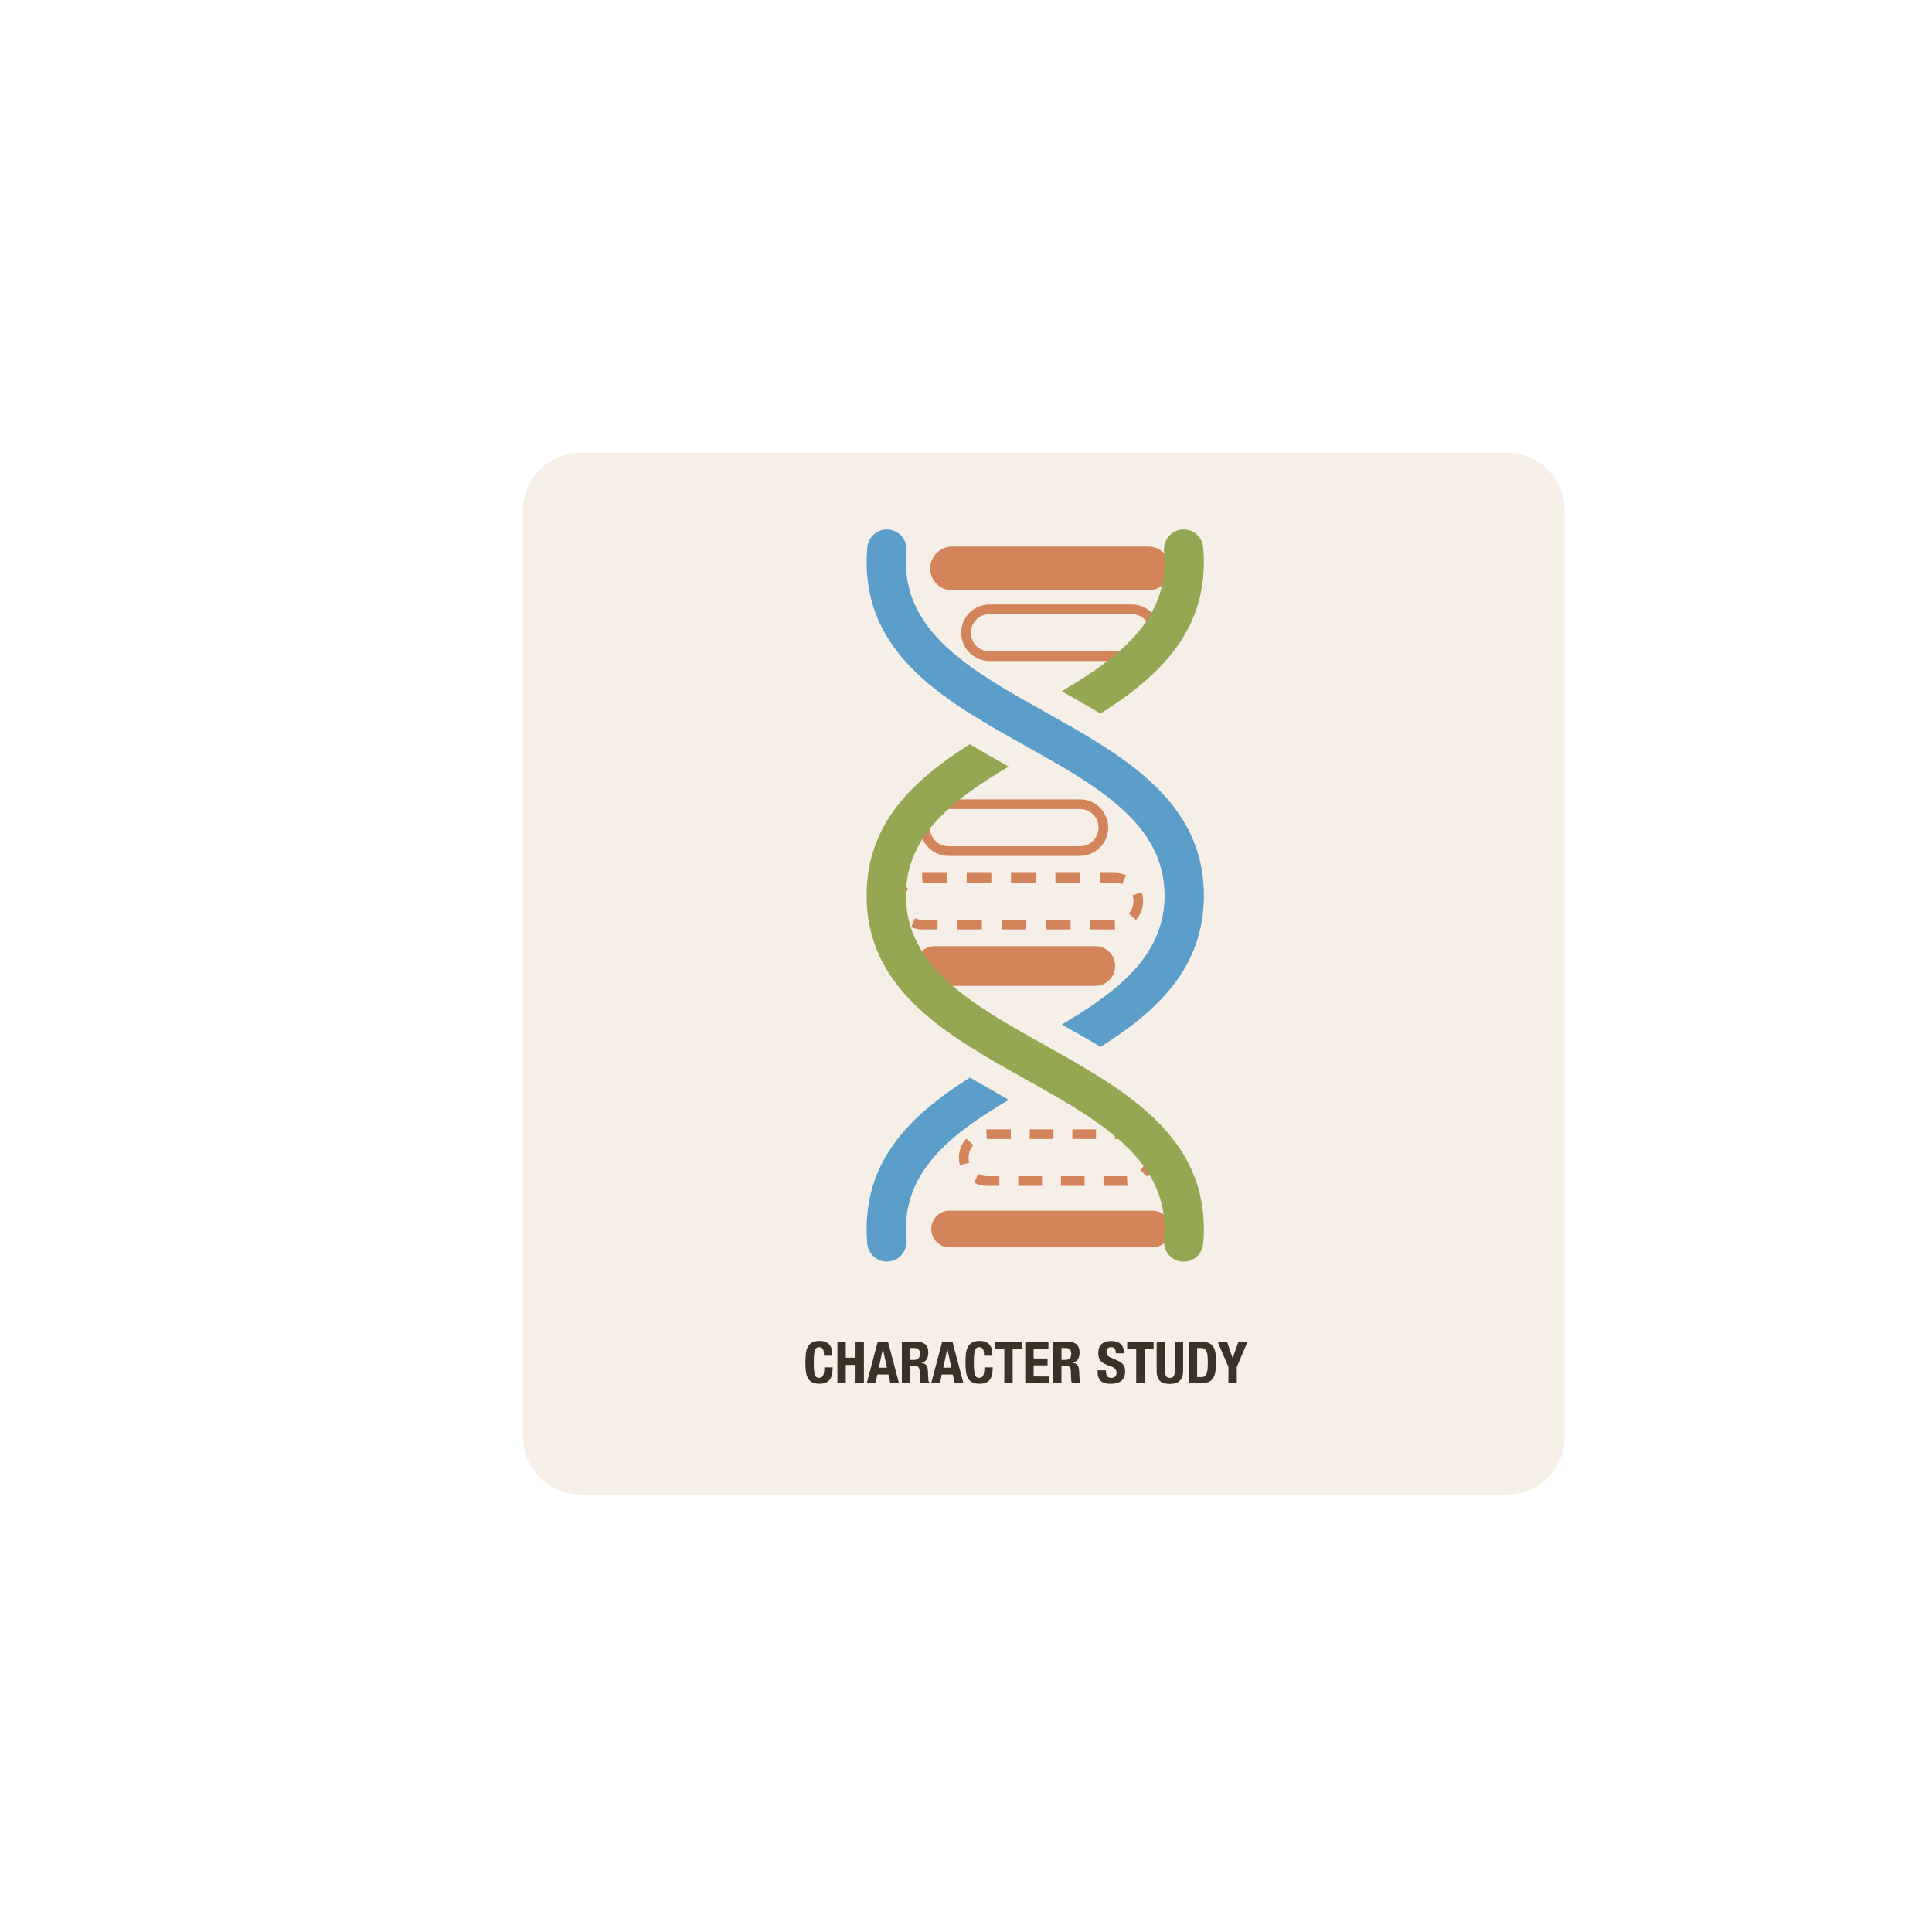
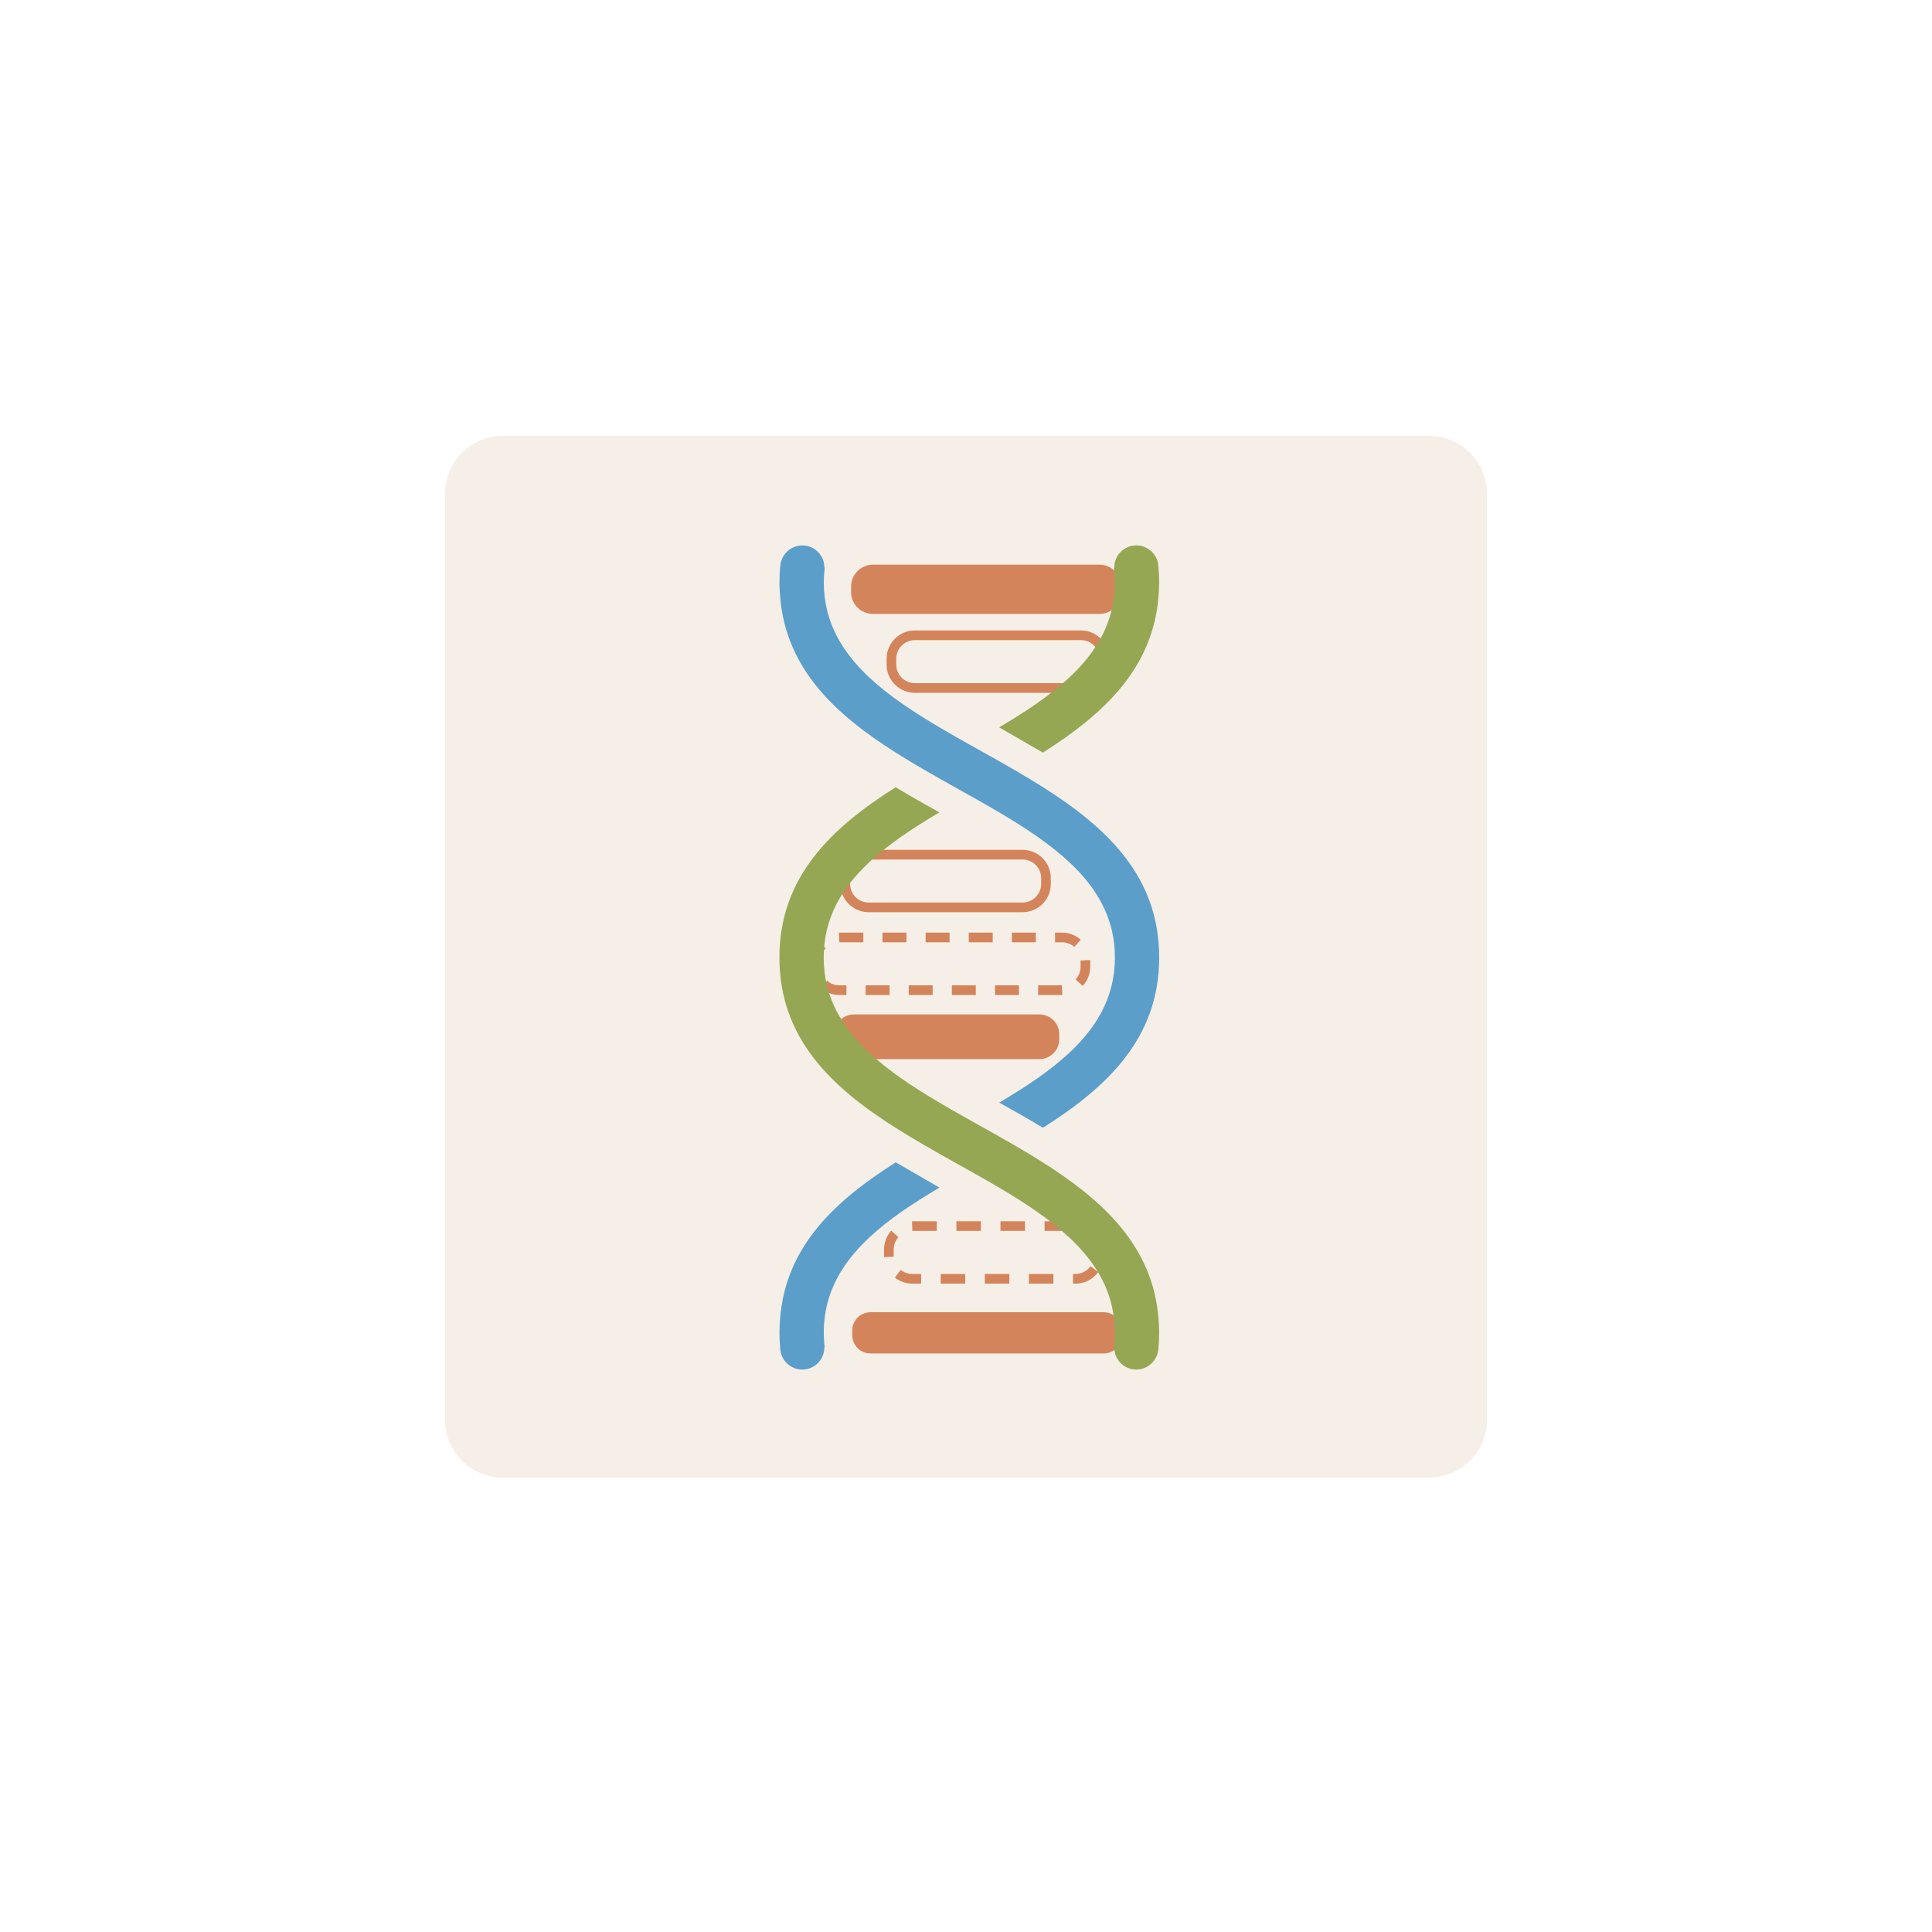
<svg xmlns="http://www.w3.org/2000/svg" viewBox="0 0 400 400">
  <g id="a" data-name="Backgrounds">
-     <rect x="108.26" y="93.72" width="215.72" height="215.72" rx="12" ry="12" fill="#f5efe7" />
+     <rect x="92.14" y="90.22" width="215.72" height="215.72" rx="12" ry="12" fill="#f5efe7" />
  </g>
  <g id="b" data-name="Character Study">
    <g>
-       <path d="M170.37,279.35c-.15-.28-.42-.43-.81-.43-.22,0-.39.06-.53.17s-.25.3-.33.56c-.08.26-.14.6-.17,1.02-.03.42-.05.93-.05,1.54,0,.65.02,1.17.07,1.57s.11.71.2.93c.09.22.21.37.35.44.14.08.3.11.49.11.15,0,.29-.03.43-.08.13-.05.25-.16.34-.31s.17-.38.23-.66c.06-.28.08-.66.08-1.12h1.73c0,.46-.04.9-.11,1.32-.07.42-.21.78-.4,1.09-.2.31-.47.56-.83.73-.36.18-.82.26-1.39.26-.65,0-1.16-.1-1.55-.31-.38-.21-.68-.51-.88-.9-.2-.39-.34-.86-.4-1.4-.06-.54-.09-1.14-.09-1.8s.03-1.25.09-1.79c.06-.55.19-1.02.4-1.41.2-.39.5-.7.88-.92.38-.22.9-.33,1.55-.33s1.1.1,1.46.3c.36.2.62.45.8.76.18.31.29.64.33,1,.04.36.07.69.07,1h-1.73c0-.62-.07-1.08-.22-1.36Z" fill="#3a3226" />
-       <path d="M175.11,277.82v3.28h2.02v-3.28h1.73v8.57h-1.73v-3.8h-2.02v3.8h-1.73v-8.57h1.73Z" fill="#3a3226" />
-       <path d="M183.86,277.82l2.27,8.57h-1.8l-.4-1.81h-2.28l-.4,1.81h-1.8l2.27-8.57h2.14ZM183.63,283.16l-.83-3.85h-.02l-.83,3.85h1.68Z" fill="#3a3226" />
-       <path d="M189.92,277.82c.72,0,1.28.18,1.68.55.4.36.6.92.6,1.66,0,.58-.12,1.05-.35,1.41-.23.36-.59.6-1.08.7v.02c.43.06.75.2.95.42.2.22.32.56.37,1.04.02.16.03.33.04.52,0,.19.02.4.02.63.02.46.04.8.07,1.04.05.24.15.4.31.49v.07h-1.87c-.09-.12-.14-.26-.17-.41s-.04-.32-.05-.49l-.05-1.64c-.02-.34-.1-.6-.25-.79s-.41-.29-.77-.29h-.92v3.62h-1.73v-8.57h3.19ZM189.17,281.56c.42,0,.74-.1.96-.29.22-.2.34-.53.34-.99,0-.79-.4-1.19-1.2-1.19h-.82v2.47h.72Z" fill="#3a3226" />
-       <path d="M197.2,277.82l2.27,8.57h-1.8l-.4-1.81h-2.28l-.4,1.81h-1.8l2.27-8.57h2.14ZM196.97,283.16l-.83-3.85h-.02l-.83,3.85h1.68Z" fill="#3a3226" />
-       <path d="M203.51,279.35c-.15-.28-.42-.43-.81-.43-.22,0-.39.06-.53.17-.14.12-.25.3-.33.56-.08.26-.14.6-.17,1.02-.03.42-.05.93-.05,1.54,0,.65.02,1.17.07,1.57s.11.71.2.93c.09.22.21.37.35.44.14.08.3.11.49.11.15,0,.29-.03.43-.08.13-.05.25-.16.34-.31.1-.16.17-.38.23-.66.06-.28.08-.66.08-1.12h1.73c0,.46-.04.9-.11,1.32s-.21.78-.4,1.09c-.2.31-.47.56-.83.73-.36.18-.82.26-1.39.26-.65,0-1.16-.1-1.55-.31s-.68-.51-.88-.9c-.2-.39-.34-.86-.4-1.4-.06-.54-.09-1.14-.09-1.8s.03-1.25.09-1.79c.06-.55.19-1.02.4-1.41.2-.39.5-.7.88-.92.38-.22.9-.33,1.55-.33s1.1.1,1.46.3c.36.2.62.45.8.76s.29.64.33,1c.04.36.07.69.07,1h-1.73c0-.62-.07-1.08-.22-1.36Z" fill="#3a3226" />
-       <path d="M211.53,279.24h-1.87v7.15h-1.73v-7.15h-1.87v-1.42h5.47v1.42Z" fill="#3a3226" />
-       <path d="M217.06,279.24h-3.06v2.02h2.88v1.42h-2.88v2.3h3.18v1.42h-4.91v-8.57h4.79v1.42Z" fill="#3a3226" />
-       <path d="M221.23,277.82c.72,0,1.28.18,1.68.55.4.36.6.92.6,1.66,0,.58-.12,1.05-.35,1.41-.23.36-.59.6-1.08.7v.02c.43.06.75.2.95.42s.32.56.37,1.04c.02.16.03.33.04.52,0,.19.02.4.02.63.02.46.04.8.07,1.04.05.24.15.4.31.49v.07h-1.87c-.09-.12-.14-.26-.17-.41-.02-.16-.04-.32-.05-.49l-.05-1.64c-.02-.34-.1-.6-.25-.79-.15-.19-.41-.29-.77-.29h-.92v3.62h-1.73v-8.57h3.19ZM220.49,281.56c.42,0,.74-.1.96-.29.22-.2.34-.53.34-.99,0-.79-.4-1.19-1.2-1.19h-.82v2.47h.72Z" fill="#3a3226" />
-       <path d="M228.99,283.96c0,.2.02.38.05.55s.09.3.18.41.21.2.35.26c.15.06.33.1.56.1.26,0,.5-.09.71-.26.21-.17.32-.44.32-.8,0-.19-.03-.36-.08-.5-.05-.14-.14-.27-.26-.38-.12-.11-.28-.21-.47-.31-.2-.09-.44-.19-.73-.28-.38-.13-.72-.27-1-.42s-.51-.33-.7-.53c-.19-.2-.33-.44-.41-.71-.09-.27-.13-.58-.13-.93,0-.85.24-1.48.71-1.9s1.12-.62,1.94-.62c.38,0,.74.04,1.06.13.32.08.6.22.84.41.24.19.42.43.55.72.13.29.2.64.2,1.05v.24h-1.66c0-.41-.07-.72-.22-.94-.14-.22-.38-.33-.72-.33-.19,0-.35.03-.48.08s-.23.13-.31.22-.13.2-.16.32c-.03.12-.04.24-.04.37,0,.26.06.49.17.67.11.18.35.35.72.5l1.33.58c.33.14.6.29.8.45.21.16.37.32.5.5.12.18.21.38.26.59.05.22.07.46.07.72,0,.9-.26,1.56-.79,1.97-.52.41-1.25.62-2.19.62s-1.67-.21-2.09-.64c-.42-.42-.63-1.03-.63-1.82v-.35h1.73v.25Z" fill="#3a3226" />
-       <path d="M238.84,279.24h-1.87v7.15h-1.73v-7.15h-1.87v-1.42h5.47v1.42Z" fill="#3a3226" />
-       <path d="M241.2,283.8c0,.22.01.41.04.59s.08.34.16.47.18.24.31.31c.13.08.3.11.5.11s.38-.04.5-.11c.13-.08.23-.18.31-.31s.13-.29.16-.47c.03-.18.04-.38.04-.59v-5.98h1.73v5.98c0,.54-.08.99-.23,1.35-.15.36-.36.64-.61.85-.26.21-.55.35-.88.42-.33.07-.67.11-1.02.11s-.69-.03-1.02-.1c-.33-.06-.62-.19-.88-.39-.26-.2-.46-.47-.61-.83-.15-.36-.23-.83-.23-1.4v-5.98h1.73v5.98Z" fill="#3a3226" />
-       <path d="M248.95,277.82c.6,0,1.08.1,1.45.29.37.2.65.48.86.84.2.36.34.8.41,1.31.07.51.11,1.08.11,1.72,0,.75-.05,1.41-.14,1.96-.09.56-.25,1.01-.47,1.37-.22.36-.52.63-.9.8s-.85.26-1.43.26h-2.72v-8.57h2.83ZM248.62,285.12c.3,0,.55-.05.73-.16.18-.1.33-.28.44-.52.11-.24.18-.56.22-.95.04-.39.05-.88.05-1.46,0-.49-.02-.92-.05-1.28-.03-.37-.1-.67-.2-.92-.1-.24-.25-.43-.44-.55s-.46-.19-.79-.19h-.73v6.02h.77Z" fill="#3a3226" />
-       <path d="M255.19,281.13h.02l1.2-3.31h1.87l-2.22,5.2v3.37h-1.73v-3.37l-2.22-5.2h1.94l1.13,3.31Z" fill="#3a3226" />
+       <path d="M164.23,192.83h-11.23v-13.81h11.23v-5.52c0-15.7,9.38-23.12,22.87-23.12,1.32,0,4.36.15,9.91.58v15.41c-2.38-.29-4.76-.44-6.74-.44-5.42,0-7.27,2.33-7.27,8.72v4.36h12.95v13.81h-12.95v61.35h-18.77v-61.35Z" fill="#f5efe7" opacity=".1" />
+       <path d="M211.62,192.83h-11.23v-13.81h11.23v-5.52c0-15.7,9.38-23.12,22.87-23.12,1.32,0,4.36.15,9.91.58v15.41c-2.38-.29-4.76-.44-6.74-.44-5.42,0-7.27,2.33-7.27,8.72v4.36h12.95v13.81h-12.95v61.35h-18.77v-61.35Z" fill="#f5efe7" opacity=".1" />
+       <rect x="176.21" y="116.91" width="55.95" height="10.2" rx="4.53" ry="4.53" fill="#d4845b" />
+       <rect x="172.69" y="210.03" width="46.62" height="9.25" rx="4.11" ry="4.11" fill="#d4845b" />
+       <rect x="176.45" y="271.68" width="55.82" height="8.54" rx="3.79" ry="3.79" fill="#d4845b" />
+       <rect x="175" y="176.95" width="41.56" height="10.91" rx="4.85" ry="4.85" fill="none" stroke="#d4845b" stroke-miterlimit="10" stroke-width="2" />
+       <rect x="184.56" y="131.53" width="44.09" height="10.91" rx="4.85" ry="4.85" fill="none" stroke="#d4845b" stroke-miterlimit="10" stroke-width="2" />
+       <rect x="184.03" y="253.85" width="43.48" height="10.91" rx="4.85" ry="4.85" fill="none" stroke="#d4845b" stroke-dasharray="5.07 4.06" stroke-miterlimit="10" stroke-width="2" />
+       <rect x="168.93" y="194.09" width="55.79" height="10.91" rx="4.85" ry="4.85" fill="none" stroke="#d4845b" stroke-dasharray="4.96 3.97" stroke-miterlimit="10" stroke-width="2" />
    </g>
-     <g>
-       <path d="M181.94,180.61h-9.98v-12.27h9.98v-4.91c0-13.95,8.34-20.54,20.32-20.54,1.17,0,3.88.13,8.81.52v13.69c-2.11-.26-4.23-.39-5.99-.39-4.81,0-6.46,2.07-6.46,7.75v3.87h11.51v12.27h-11.51v54.51h-16.68v-54.51Z" fill="#f5efe7" opacity=".1" />
-       <path d="M224.05,180.61h-9.98v-12.27h9.98v-4.91c0-13.95,8.34-20.54,20.32-20.54,1.17,0,3.88.13,8.81.52v13.69c-2.11-.26-4.23-.39-5.99-.39-4.81,0-6.46,2.07-6.46,7.75v3.87h11.51v12.27h-11.51v54.51h-16.68v-54.51Z" fill="#f5efe7" opacity=".1" />
-       <rect x="192.59" y="113.16" width="49.71" height="9.06" rx="4.53" ry="4.53" fill="#d4845b" />
-       <rect x="189.46" y="195.89" width="41.42" height="8.22" rx="4.11" ry="4.11" fill="#d4845b" />
-       <rect x="192.8" y="250.66" width="49.59" height="7.59" rx="3.79" ry="3.79" fill="#d4845b" />
-       <rect x="191.51" y="166.5" width="36.93" height="9.7" rx="4.85" ry="4.85" fill="none" stroke="#d4845b" stroke-miterlimit="10" stroke-width="2" />
-       <rect x="200" y="126.15" width="39.17" height="9.7" rx="4.85" ry="4.85" fill="none" stroke="#d4845b" stroke-miterlimit="10" stroke-width="2" />
-       <rect x="199.53" y="234.82" width="38.63" height="9.7" rx="4.85" ry="4.85" fill="none" stroke="#d4845b" stroke-dasharray="4.9 3.92" stroke-miterlimit="10" stroke-width="2" />
-       <rect x="186.11" y="181.73" width="49.56" height="9.7" rx="4.85" ry="4.85" fill="none" stroke="#d4845b" stroke-dasharray="5.1 4.08" stroke-miterlimit="10" stroke-width="2" />
-     </g>
-     <path d="M179.57,113.29c.22-2.24,2.22-3.88,4.45-3.65,2.1.21,3.65,1.98,3.65,4.05h.05c-.03.23-.04.47-.06.71-.06.66-.1,1.33-.1,2.01,0,.93.06,1.83.16,2.71.42,3.45,1.64,6.51,3.46,9.28,1.28,1.94,2.85,3.73,4.64,5.43,3.61,3.4,8.13,6.39,13.02,9.28,1.79,1.06,3.63,2.1,5.49,3.15.66.37,1.32.74,1.99,1.11,2.09,1.17,4.2,2.35,6.27,3.55,1.78,1.04,3.55,2.09,5.27,3.18,11.73,7.43,21.39,16.42,21.39,31.33s-9.65,23.9-21.38,31.32c-2.7-1.64-5.42-3.16-8.04-4.63,4.89-2.89,9.41-5.88,13.02-9.28,1.8-1.69,3.37-3.49,4.64-5.43,1.82-2.77,3.04-5.82,3.46-9.28.11-.88.16-1.78.16-2.71s-.06-1.84-.16-2.72c-.42-3.45-1.64-6.51-3.46-9.28-1.27-1.94-2.85-3.73-4.64-5.43-3.61-3.4-8.13-6.39-13.02-9.28-1.79-1.06-3.63-2.1-5.49-3.15-.66-.37-1.32-.74-1.99-1.11-2.09-1.17-4.2-2.35-6.27-3.55-1.78-1.04-3.55-2.09-5.27-3.18-11-6.96-20.16-15.31-21.27-28.61-.07-.89-.12-1.79-.12-2.71,0-1.05.05-2.1.15-3.12Z" fill="#5b9ec9" />
-     <path d="M249.1,257.54c-.22,2.24-2.22,3.88-4.45,3.65-2.1-.21-3.65-1.98-3.65-4.05h-.05c.03-.23.04-.47.06-.71.06-.66.1-1.33.1-2.01,0-.93-.06-1.83-.16-2.71-.42-3.45-1.64-6.51-3.46-9.28-1.28-1.94-2.85-3.73-4.64-5.43-3.61-3.4-8.13-6.39-13.02-9.28-1.79-1.06-3.63-2.1-5.49-3.15-.66-.37-1.32-.74-1.99-1.11-2.09-1.17-4.2-2.35-6.27-3.55-1.78-1.04-3.55-2.09-5.27-3.18-11.73-7.43-21.39-16.42-21.39-31.33s9.65-23.9,21.38-31.32c2.7,1.64,5.42,3.16,8.04,4.63-4.89,2.89-9.41,5.88-13.02,9.28-1.8,1.69-3.37,3.49-4.64,5.43-1.82,2.77-3.04,5.82-3.46,9.28-.11.88-.16,1.78-.16,2.71s.06,1.84.16,2.72c.42,3.45,1.64,6.51,3.46,9.28,1.27,1.94,2.85,3.73,4.64,5.43,3.61,3.4,8.13,6.39,13.02,9.28,1.79,1.06,3.63,2.1,5.49,3.15.66.37,1.32.74,1.99,1.11,2.09,1.17,4.2,2.35,6.27,3.55,1.78,1.04,3.55,2.09,5.27,3.18,11,6.96,20.16,15.31,21.27,28.61.07.89.12,1.79.12,2.71,0,1.05-.05,2.1-.15,3.12Z" fill="#96a753" />
-     <path d="M227.86,147.73c11-6.96,20.16-15.31,21.27-28.61.07-.89.12-1.79.12-2.71,0-1.05-.05-2.1-.15-3.12-.22-2.24-2.22-3.88-4.45-3.65-2.1.21-3.65,1.98-3.65,4.05h-.05c.03.23.04.47.06.71.06.66.1,1.33.1,2.01,0,.93-.06,1.83-.16,2.71-.42,3.45-1.64,6.51-3.46,9.28-1.28,1.94-2.85,3.73-4.64,5.43-3.61,3.4-8.13,6.39-13.02,9.28" fill="#96a753" />
-     <path d="M200.81,223.09c-11,6.96-20.16,15.31-21.27,28.61-.07.89-.12,1.79-.12,2.71,0,1.05.05,2.1.15,3.12.22,2.24,2.22,3.88,4.45,3.65,2.1-.21,3.65-1.98,3.65-4.05h.05c-.03-.23-.04-.47-.06-.71-.06-.66-.1-1.33-.1-2.01,0-.93.06-1.83.16-2.71.42-3.45,1.64-6.51,3.46-9.28,1.28-1.94,2.85-3.73,4.64-5.43,3.61-3.4,8.13-6.39,13.02-9.28" fill="#5b9ec9" />
+     <path d="M161.56,117.06c.25-2.52,2.49-4.36,5.01-4.11,2.37.23,4.11,2.23,4.11,4.56h.06c-.03.26-.05.53-.07.79-.06.74-.11,1.49-.11,2.26,0,1.05.06,2.07.18,3.05.47,3.89,1.85,7.33,3.9,10.44,1.44,2.18,3.21,4.2,5.23,6.11,4.06,3.83,9.15,7.19,14.65,10.44,2.02,1.19,4.08,2.36,6.18,3.54.74.42,1.49.83,2.24,1.25,2.36,1.32,4.72,2.64,7.06,4,2.01,1.17,3.99,2.35,5.93,3.58,13.21,8.36,24.07,18.48,24.07,35.26s-10.86,26.9-24.07,35.26c-3.04-1.84-6.1-3.56-9.05-5.21,5.51-3.25,10.59-6.62,14.65-10.44,2.02-1.91,3.79-3.93,5.23-6.11,2.05-3.12,3.42-6.55,3.89-10.44.12-.99.18-2,.18-3.05s-.06-2.07-.18-3.06c-.47-3.89-1.85-7.33-3.9-10.44-1.43-2.18-3.2-4.2-5.23-6.11-4.06-3.83-9.15-7.19-14.65-10.44-2.01-1.19-4.08-2.36-6.18-3.54-.74-.42-1.49-.84-2.24-1.25-2.36-1.32-4.72-2.64-7.06-4-2.01-1.17-3.99-2.35-5.93-3.58-12.38-7.84-22.7-17.23-23.94-32.21-.08-1-.14-2.01-.14-3.05,0-1.18.06-2.36.17-3.51Z" fill="#5b9ec9" />
+     <path d="M239.81,279.42c-.25,2.52-2.49,4.36-5.01,4.11-2.37-.23-4.11-2.23-4.11-4.56h-.06c.03-.26.05-.53.07-.79.06-.74.11-1.49.11-2.26,0-1.05-.06-2.07-.18-3.05-.47-3.89-1.85-7.33-3.9-10.44-1.44-2.18-3.21-4.2-5.23-6.11-4.06-3.83-9.15-7.19-14.65-10.44-2.02-1.19-4.08-2.36-6.18-3.54-.74-.42-1.49-.83-2.24-1.25-2.36-1.32-4.72-2.64-7.06-4-2.01-1.17-3.99-2.35-5.93-3.58-13.21-8.36-24.07-18.48-24.07-35.26s10.86-26.9,24.07-35.26c3.04,1.84,6.1,3.56,9.05,5.21-5.51,3.25-10.59,6.62-14.65,10.44-2.02,1.91-3.79,3.93-5.23,6.11-2.05,3.12-3.42,6.55-3.89,10.44-.12.99-.18,2-.18,3.05s.06,2.07.18,3.06c.47,3.89,1.85,7.33,3.9,10.44,1.43,2.18,3.2,4.2,5.23,6.11,4.06,3.83,9.15,7.19,14.65,10.44,2.01,1.19,4.08,2.36,6.18,3.54.74.42,1.49.84,2.24,1.25,2.36,1.32,4.72,2.64,7.06,4,2.01,1.17,3.99,2.35,5.93,3.58,12.38,7.84,22.7,17.23,23.94,32.21.08,1,.14,2.01.14,3.05,0,1.18-.06,2.36-.17,3.51Z" fill="#96a753" />
+     <path d="M215.91,155.82c12.38-7.84,22.7-17.23,23.94-32.21.08-1,.14-2.01.14-3.05,0-1.18-.06-2.36-.17-3.51-.25-2.52-2.49-4.36-5.01-4.11-2.37.23-4.11,2.23-4.11,4.56h-.06c.03.26.05.53.07.79.06.74.11,1.49.11,2.26,0,1.05-.06,2.07-.18,3.05-.47,3.89-1.85,7.33-3.9,10.44-1.44,2.18-3.21,4.2-5.23,6.11-4.06,3.83-9.15,7.19-14.65,10.44" fill="#96a753" />
+     <path d="M185.46,240.65c-12.38,7.84-22.7,17.23-23.94,32.21-.08,1-.14,2.01-.14,3.05,0,1.18.06,2.36.17,3.51.25,2.52,2.49,4.36,5.01,4.11,2.37-.23,4.11-2.23,4.11-4.56h.06c-.03-.26-.05-.53-.07-.79-.06-.74-.11-1.49-.11-2.26,0-1.05.06-2.07.18-3.05.47-3.89,1.85-7.33,3.9-10.44,1.44-2.18,3.21-4.2,5.23-6.11,4.06-3.83,9.15-7.19,14.65-10.44" fill="#5b9ec9" />
  </g>
</svg>
